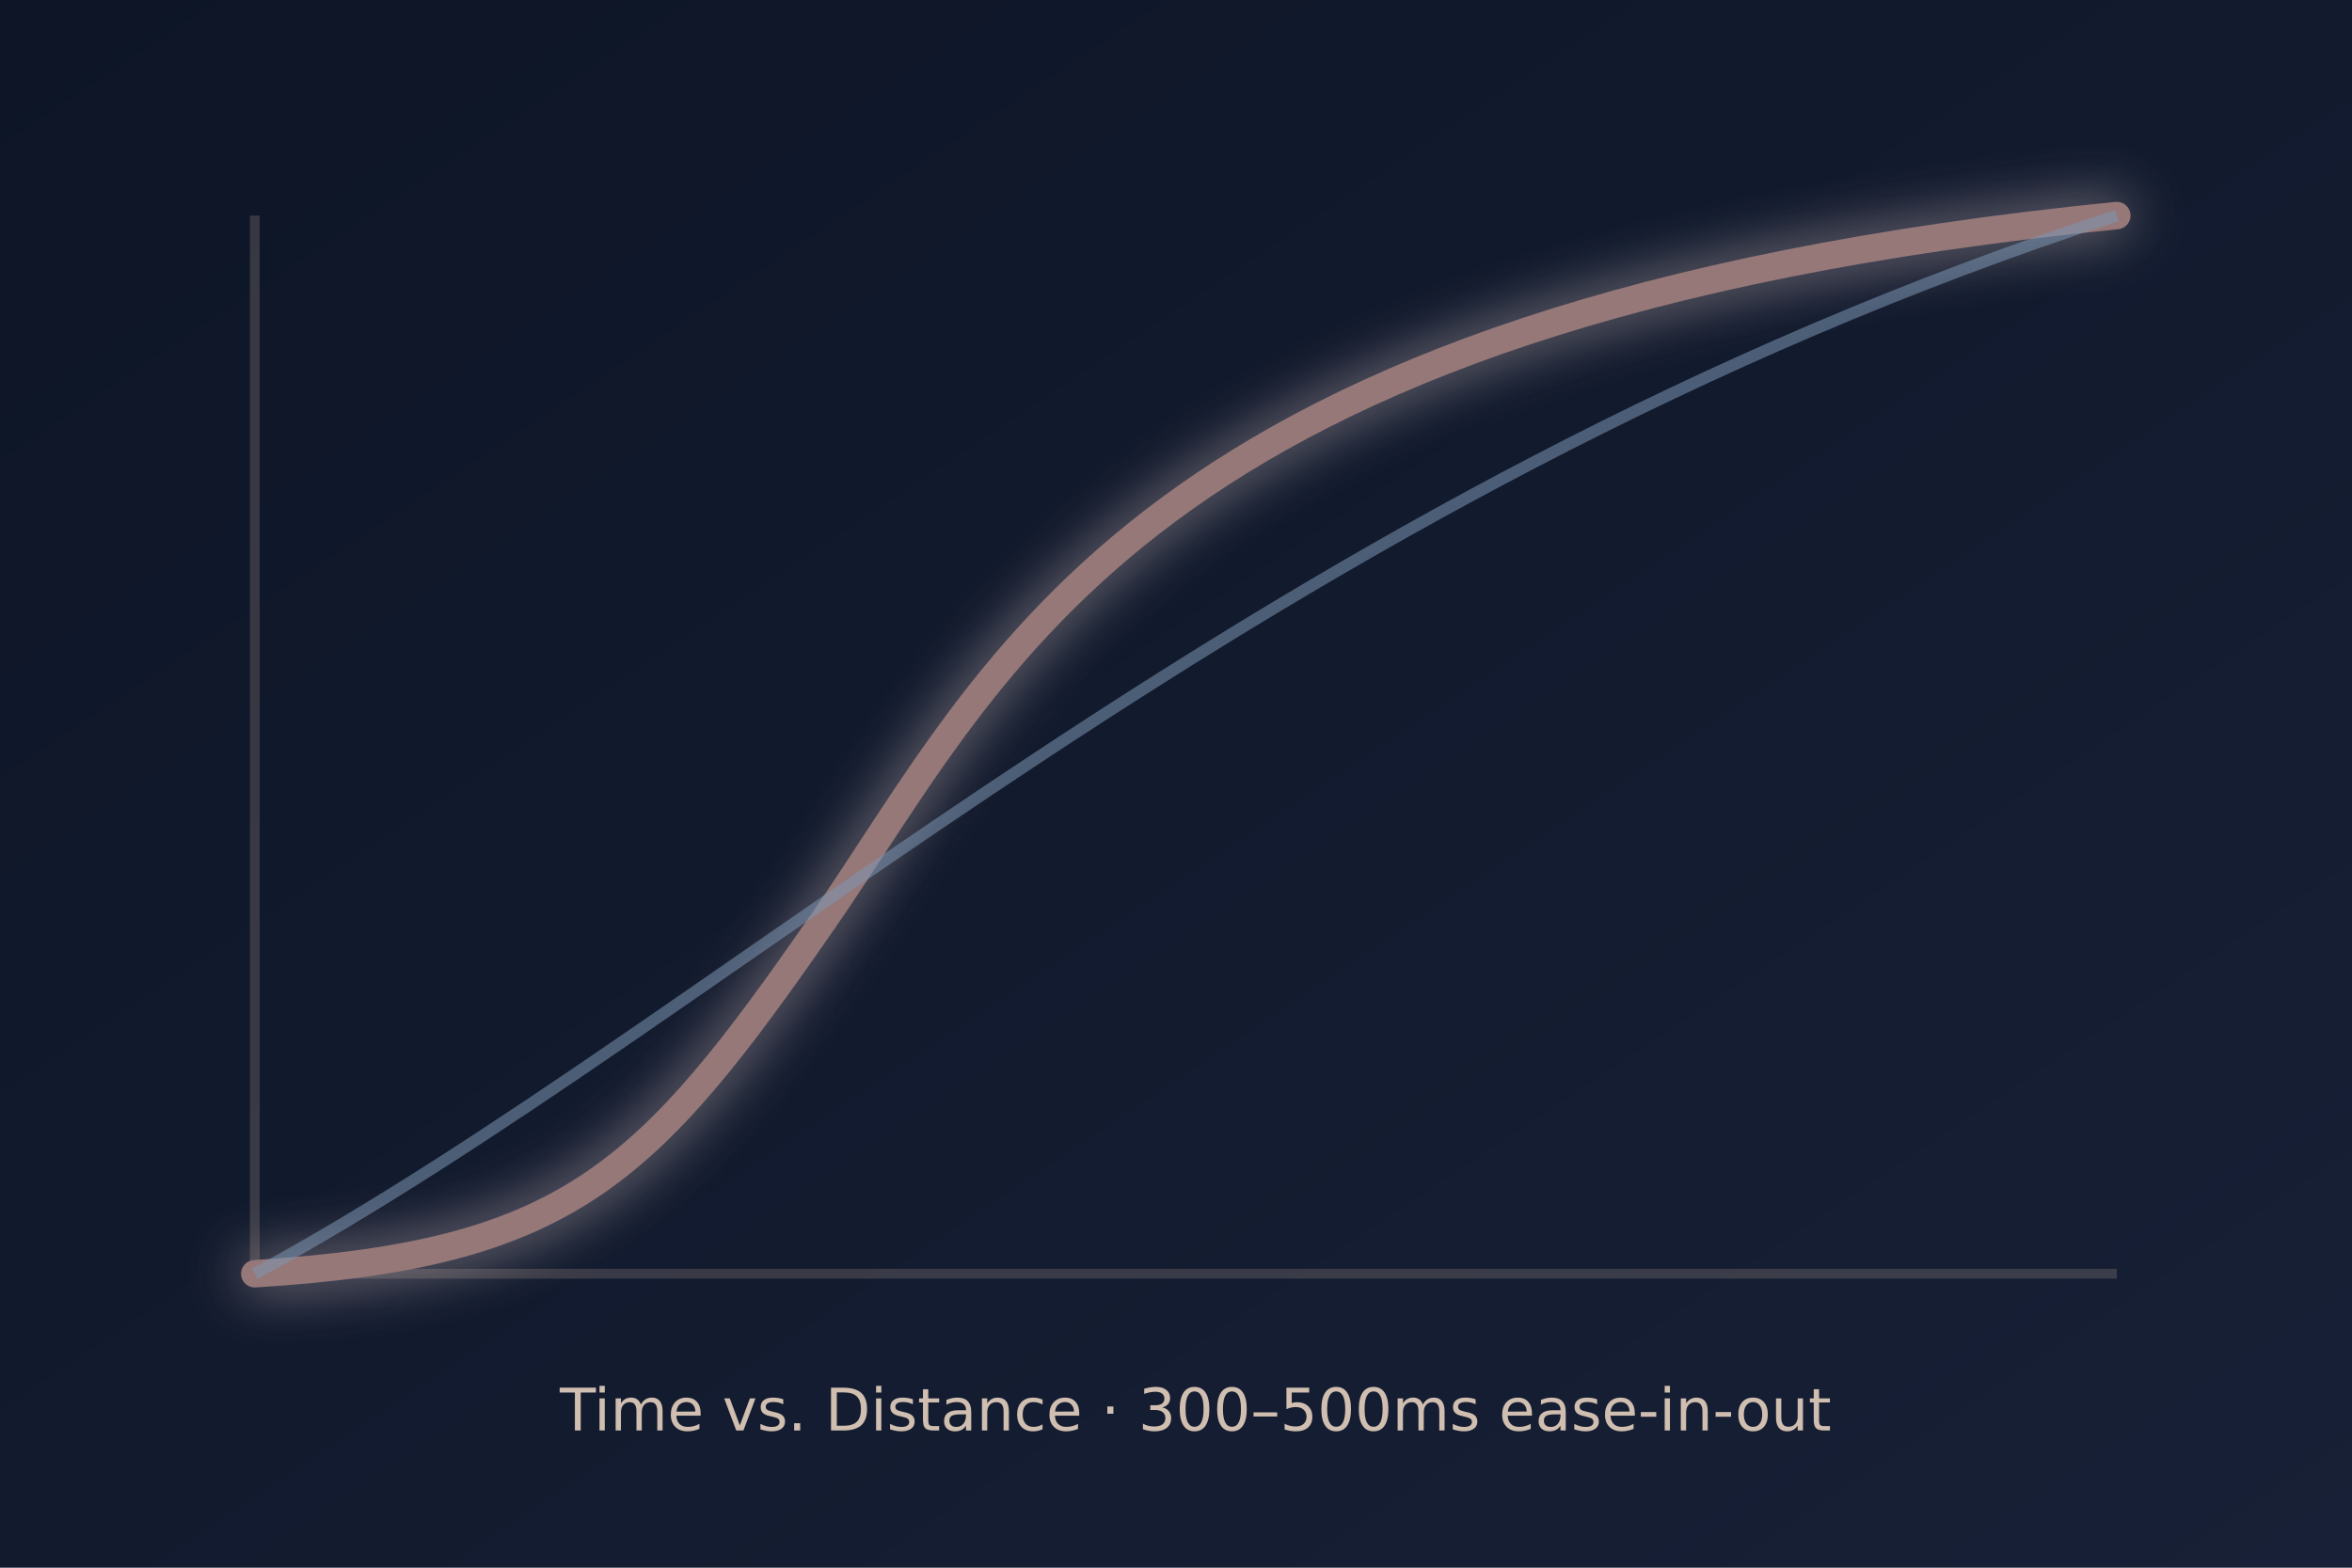
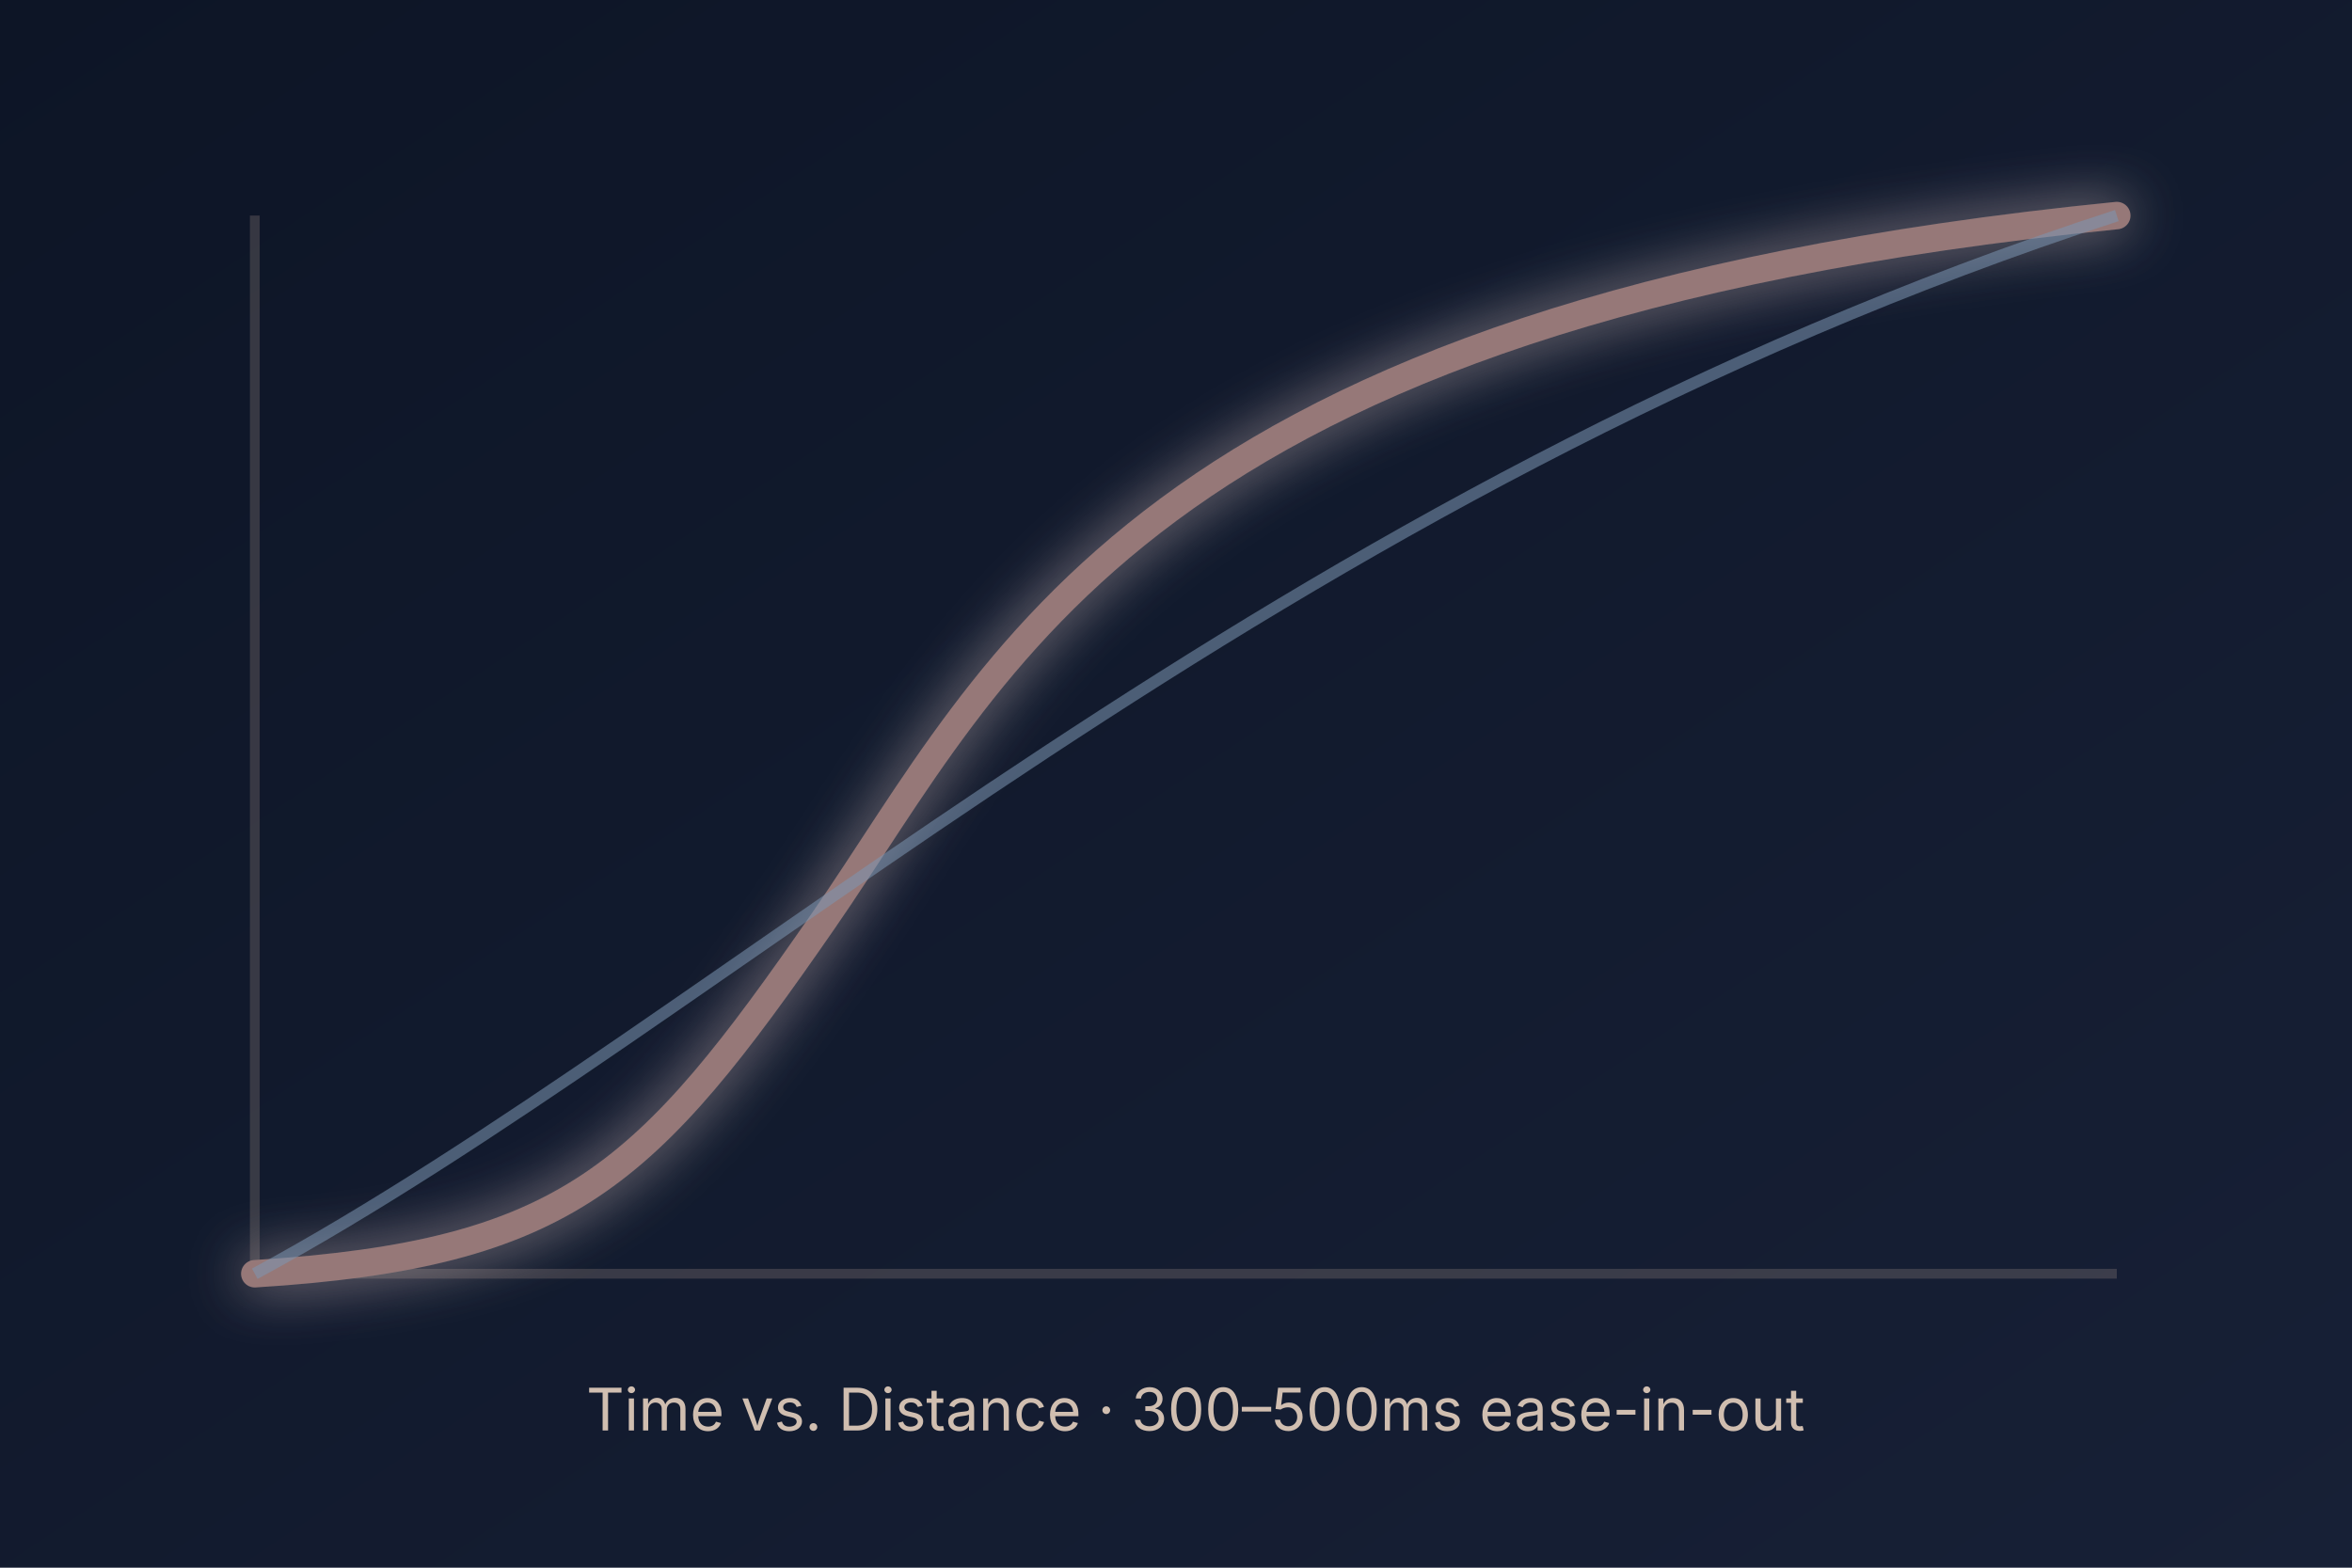
<svg xmlns="http://www.w3.org/2000/svg" width="1200" height="800" viewBox="0 0 1200 800" role="img" aria-label="Organic motion curve">
  <defs>
    <linearGradient id="bg" x1="0" y1="0" x2="1" y2="1">
      <stop stop-color="#0D1526" />
      <stop offset="1" stop-color="#172036" />
    </linearGradient>
    <linearGradient id="navyDrift" x1="0" y1="0" x2="0" y2="1">
      <stop stop-color="#0D1526" />
      <stop offset="1" stop-color="#172036" />
    </linearGradient>
    <linearGradient id="warmVeil" x1="0" y1="1" x2="0" y2="0">
      <stop stop-color="#D0BEB0" stop-opacity=".72" />
      <stop offset="1" stop-color="#D0BEB0" stop-opacity="0" />
    </linearGradient>
    <linearGradient id="lavenderMist" x1="0" y1="0" x2="1" y2="1">
      <stop stop-color="#7B96B2" stop-opacity=".55" />
      <stop offset="1" stop-color="#7B96B2" stop-opacity="0" />
    </linearGradient>
    <radialGradient id="roseDrift">
      <stop stop-color="#967878" stop-opacity=".85" />
      <stop offset="1" stop-color="#967878" stop-opacity="0" />
    </radialGradient>
    <radialGradient id="softLight">
      <stop stop-color="#D0BEB0" />
      <stop offset=".32" stop-color="#967878" stop-opacity=".7" />
      <stop offset="1" stop-color="#967878" stop-opacity="0" />
    </radialGradient>
    <filter id="roseGlow" x="-80%" y="-80%" width="260%" height="260%">
      <feGaussianBlur stdDeviation="14" result="b" />
      <feColorMatrix in="b" values="0 0 0 0 .588 0 0 0 0 .471 0 0 0 0 .471 0 0 0 .75 0" />
      <feMerge>
        <feMergeNode />
        <feMergeNode in="SourceGraphic" />
      </feMerge>
    </filter>
    <filter id="steelGlow" x="-80%" y="-80%" width="260%" height="260%">
      <feGaussianBlur stdDeviation="10" result="b" />
      <feColorMatrix in="b" values="0 0 0 0 .482 0 0 0 0 .588 0 0 0 0 .698 0 0 0 .7 0" />
      <feMerge>
        <feMergeNode />
        <feMergeNode in="SourceGraphic" />
      </feMerge>
    </filter>
    <filter id="shadow" x="-30%" y="-30%" width="160%" height="160%">
      <feDropShadow dx="0" dy="14" stdDeviation="18" flood-color="#0D1526" flood-opacity=".6" />
    </filter>
    <filter id="suedeNoise" x="0" y="0" width="100%" height="100%">
      <feTurbulence baseFrequency=".7" numOctaves="4" seed="23" type="fractalNoise" result="n" />
      <feColorMatrix in="n" type="saturate" values="0" result="g" />
      <feComponentTransfer in="g">
        <feFuncA type="table" tableValues="0 .15" />
      </feComponentTransfer>
      <feBlend in="SourceGraphic" mode="soft-light" />
    </filter>
    <style>
-       .display{font-family:'Century Gothic','URW Gothic','DejaVu Sans',sans-serif}
-       .body{font-family:Candara,'DejaVu Sans',sans-serif}
+       .display{font-family:'Manrope','URW Gothic','DejaVu Sans',sans-serif}
+       .body{font-family:Inter,'DejaVu Sans',sans-serif}
      .mono{font-family:Consolas,'DejaVu Sans Mono',monospace}
      .line{fill:none;stroke:#967878;stroke-width:18;stroke-linecap:round;stroke-linejoin:round}
      .line2{fill:none;stroke:#D0BEB0;stroke-width:12;stroke-linecap:round;stroke-linejoin:round}
      .soft{fill:#172036;stroke:#967878;stroke-opacity:.55;stroke-width:3}
    </style>
  </defs>
  <rect width="1200" height="800" fill="url(#bg)" />
  <line x1="130" y1="650" x2="1080" y2="650" stroke="#9E8B85" opacity=".28" stroke-width="5" />
  <line x1="130" y1="650" x2="130" y2="110" stroke="#9E8B85" opacity=".28" stroke-width="5" />
  <path d="M130 650C290 640 330 600 420 470S580 160 1080 110" fill="none" stroke="#967878" stroke-width="14" stroke-linecap="round" filter="url(#roseGlow)" />
  <path d="M130 650C370 520 650 250 1080 110" fill="none" stroke="#7B96B2" stroke-width="6" opacity=".55" />
  <text x="610" y="730" class="body" font-size="30" fill="#D0BEB0" text-anchor="middle">Time vs. Distance · 300–500ms ease-in-out</text>
</svg>
